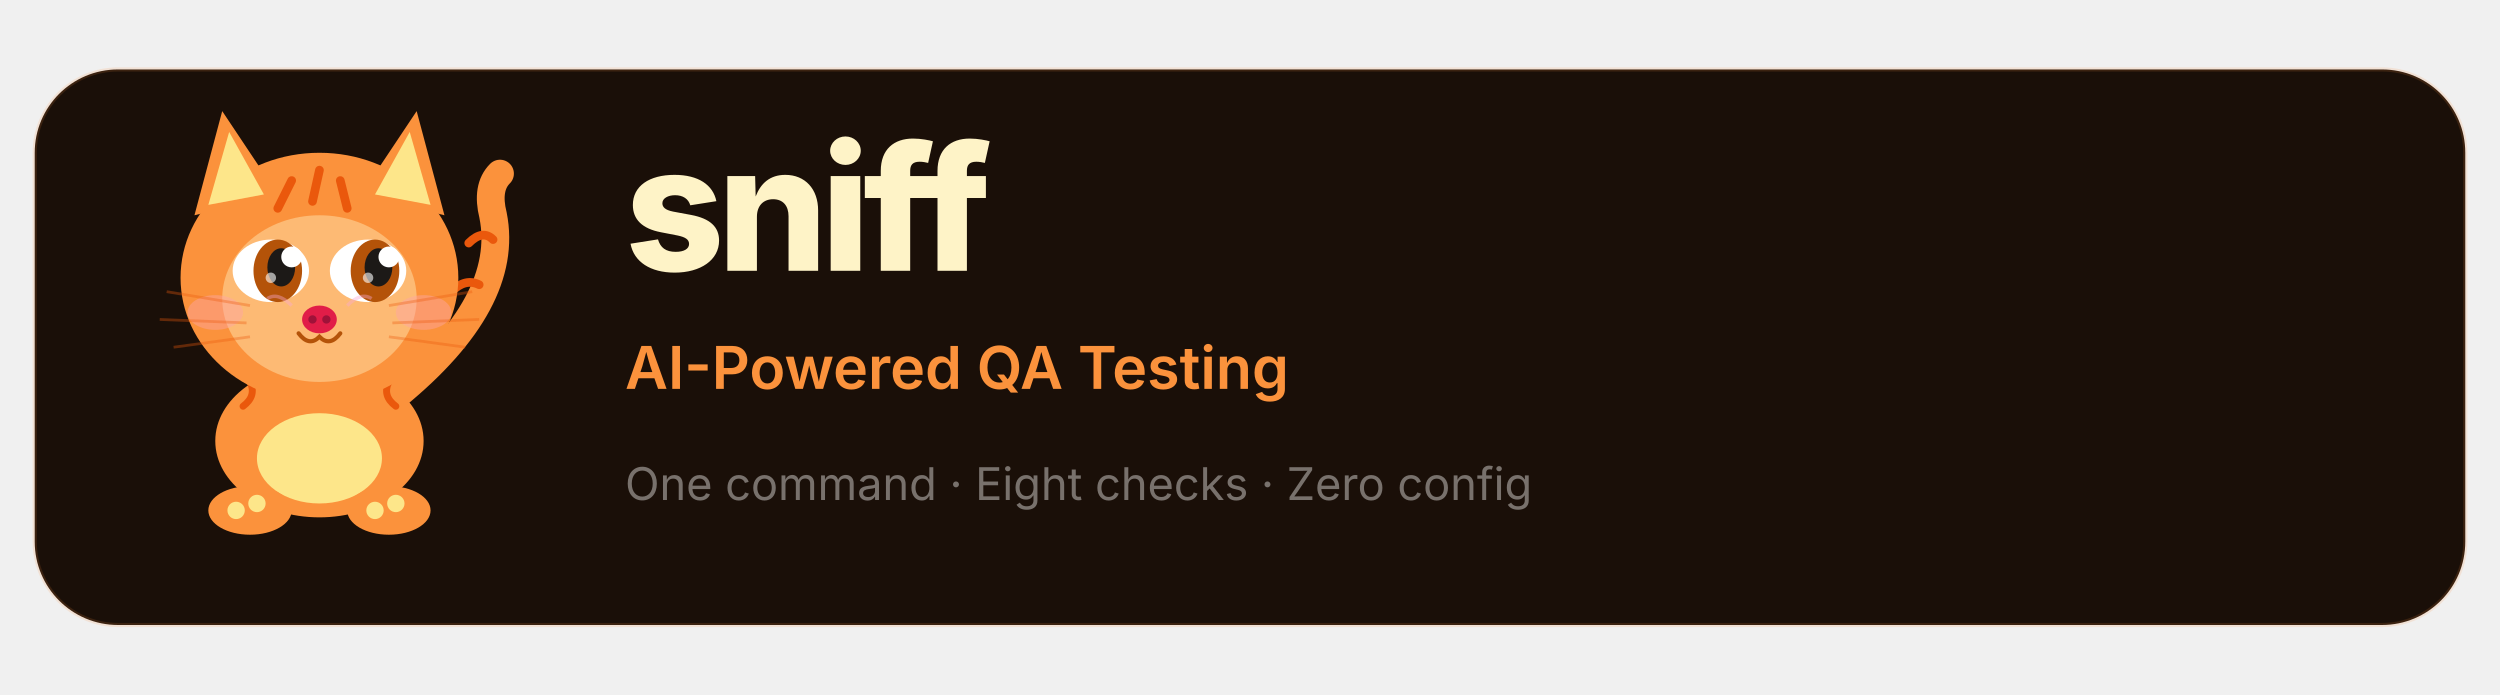
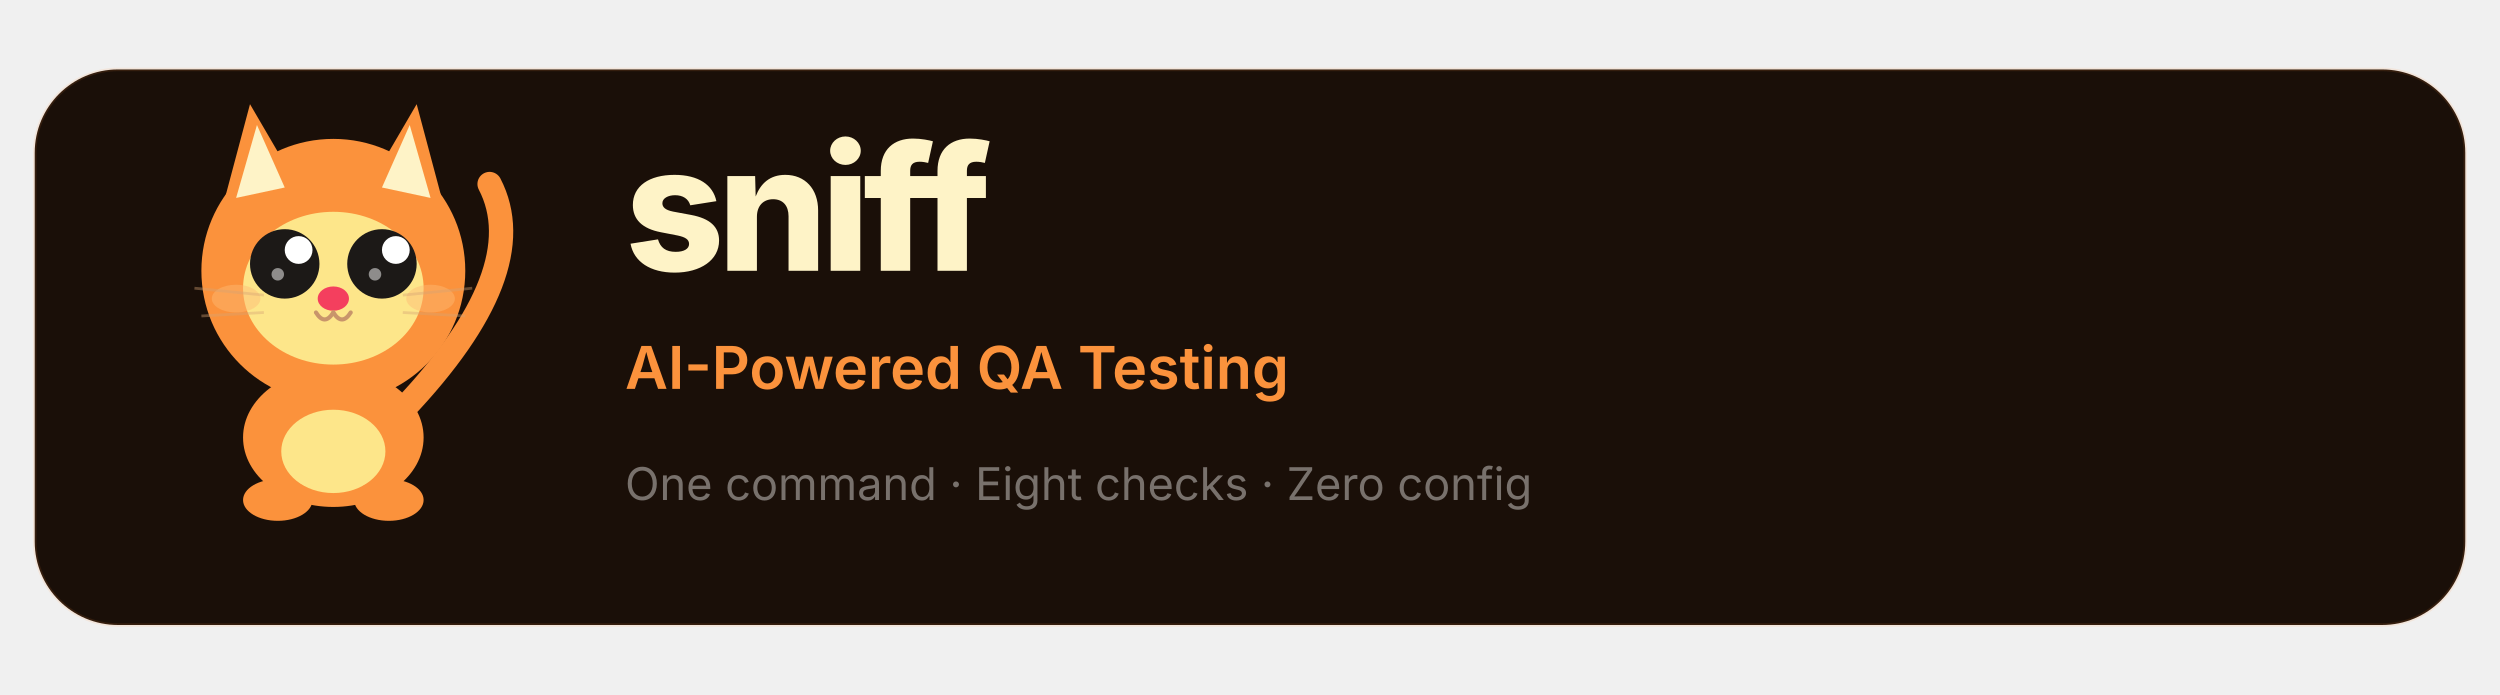
<svg xmlns="http://www.w3.org/2000/svg" viewBox="0 0 720 200" fill="none">
  <style>
-     @keyframes bob { 0%,100% { transform: translateY(0) rotate(0deg); } 25% { transform: translateY(-3px) rotate(-1deg); } 75% { transform: translateY(-3px) rotate(1deg); } 50% { transform: translateY(-6px) rotate(0deg); } }
-     @keyframes blink { 0%,40%,44%,100% { ry: 9; } 42% { ry: 1; } }
-     @keyframes sniffNose { 0%,100% { transform: translateY(0) scale(1); } 20% { transform: translateY(1px) scale(1.15); } 40% { transform: translateY(-1px) scale(0.9); } 60% { transform: translateY(1px) scale(1.1); } }
-     @keyframes tailSwish { 0%,100% { transform: rotate(0deg); } 30% { transform: rotate(8deg); } 60% { transform: rotate(-5deg); } }
-     @keyframes earTwitch { 0%,90%,100% { transform: rotate(0deg); } 93% { transform: rotate(-5deg); } 96% { transform: rotate(3deg); } }
-     .cat { animation: bob 3s ease-in-out infinite; }
-     .eye-l, .eye-r { animation: blink 5s ease-in-out infinite; }
-     .eye-r { animation-delay: 0.15s; }
-     .nose-g { animation: sniffNose 1.5s ease-in-out infinite; transform-origin: 50px 62px; }
-     .tail { animation: tailSwish 2s ease-in-out infinite; transform-origin: 72px 82px; }
-     .ear-r { animation: earTwitch 4s ease-in-out infinite; transform-origin: 68px 20px; }
+     @keyframes bob { 0%,100% { transform: translateY(0); } 50% { transform: translateY(-5px); } }
+     @keyframes blink { 0%,38%,42%,100% { ry: 10; } 40% { ry: 1; } }
+     @keyframes sniff { 0%,100% { transform: scale(1); } 30% { transform: scale(1.12); } 60% { transform: scale(0.92); } }
+     .cat { animation: bob 2.8s ease-in-out infinite; }
+     .eye-l, .eye-r { animation: blink 4.5s ease-in-out infinite; }
+     .eye-r { animation-delay: 0.1s; }
+     .nose { animation: sniff 1.4s ease-in-out infinite; transform-origin: 50px 58px; }
  </style>
-   <rect x="10" y="20" width="700" height="160" rx="24" fill="#1a0f08" stroke="#fb923c" stroke-width="1.2" stroke-opacity="0.15" />
-   <g class="cat" transform="translate(42, 32)">
-     <g class="tail">
-       <path d="M 72 82 Q 105 55 100 30 Q 98 22 102 18" stroke="#fb923c" stroke-width="8" fill="none" stroke-linecap="round" />
-       <path d="M 88 52 Q 92 48 96 50" stroke="#ea580c" stroke-width="2.5" fill="none" stroke-linecap="round" />
-       <path d="M 93 38 Q 97 34 100 37" stroke="#ea580c" stroke-width="2.5" fill="none" stroke-linecap="round" />
+   <rect x="10" y="20" width="700" height="160" rx="24" fill="#1a0f08" stroke="#fb923c" stroke-width="1" stroke-opacity="0.12" />
+   <g class="cat" transform="translate(46, 28)">
+     <path d="M 70 90 Q 108 50 95 25" stroke="#fb923c" stroke-width="7" fill="none" stroke-linecap="round" />
+     <ellipse cx="50" cy="98" rx="26" ry="20" fill="#fb923c" />
+     <ellipse cx="50" cy="102" rx="15" ry="12" fill="#fde68a" />
+     <circle cx="50" cy="50" r="38" fill="#fb923c" />
+     <ellipse cx="50" cy="55" rx="26" ry="22" fill="#fde68a" />
+     <polygon points="18,32 26,2 40,26" fill="#fb923c" />
+     <polygon points="60,26 74,2 82,32" fill="#fb923c" />
+     <polygon points="22,29 28,8 36,26" fill="#fef3c7" />
+     <polygon points="64,26 72,8 78,29" fill="#fef3c7" />
+     <ellipse class="eye-l" cx="36" cy="48" rx="10" ry="10" fill="#1c1917" />
+     <ellipse class="eye-r" cx="64" cy="48" rx="10" ry="10" fill="#1c1917" />
+     <circle cx="40" cy="44" r="4" fill="white" />
+     <circle cx="68" cy="44" r="4" fill="white" />
+     <circle cx="34" cy="51" r="1.8" fill="white" opacity="0.5" />
+     <circle cx="62" cy="51" r="1.8" fill="white" opacity="0.5" />
+     <ellipse cx="22" cy="58" rx="7" ry="4" fill="#fdba74" opacity="0.45" />
+     <ellipse cx="78" cy="58" rx="7" ry="4" fill="#fdba74" opacity="0.45" />
+     <g class="nose">
+       <ellipse cx="50" cy="58" rx="4.5" ry="3.5" fill="#f43f5e" />
    </g>
-     <ellipse cx="50" cy="95" rx="30" ry="22" fill="#fb923c" />
-     <ellipse cx="50" cy="100" rx="18" ry="13" fill="#fde68a" />
-     <path d="M 28 85 Q 32 82 30 78" stroke="#ea580c" stroke-width="2" fill="none" stroke-linecap="round" />
-     <path d="M 72 85 Q 68 82 70 78" stroke="#ea580c" stroke-width="2" fill="none" stroke-linecap="round" />
-     <ellipse cx="50" cy="48" rx="40" ry="36" fill="#fb923c" />
-     <ellipse cx="50" cy="54" rx="28" ry="24" fill="#fdba74" />
-     <g>
-       <polygon points="14,30 22,0 38,24" fill="#fb923c" />
-       <polygon points="18,27 24,6 34,24" fill="#fde68a" />
-     </g>
-     <g class="ear-r">
-       <polygon points="62,24 78,0 86,30" fill="#fb923c" />
-       <polygon points="66,24 76,6 82,27" fill="#fde68a" />
-     </g>
-     <path d="M 38 28 L 42 20" stroke="#ea580c" stroke-width="2.5" stroke-linecap="round" />
-     <path d="M 48 26 L 50 17" stroke="#ea580c" stroke-width="2.5" stroke-linecap="round" />
-     <path d="M 58 28 L 56 20" stroke="#ea580c" stroke-width="2.5" stroke-linecap="round" />
-     <ellipse cx="36" cy="46" rx="11" ry="9" fill="white" />
-     <ellipse cx="64" cy="46" rx="11" ry="9" fill="white" />
-     <ellipse class="eye-l" cx="38" cy="46" rx="7" ry="9" fill="#b45309" />
-     <ellipse class="eye-r" cx="66" cy="46" rx="7" ry="9" fill="#b45309" />
-     <ellipse cx="39" cy="45" rx="4" ry="5.5" fill="#1c1917" />
-     <ellipse cx="67" cy="45" rx="4" ry="5.5" fill="#1c1917" />
-     <circle cx="42" cy="42" r="3" fill="white" />
-     <circle cx="70" cy="42" r="3" fill="white" />
-     <circle cx="36" cy="48" r="1.5" fill="white" opacity="0.6" />
-     <circle cx="64" cy="48" r="1.5" fill="white" opacity="0.6" />
-     <ellipse cx="20" cy="58" rx="8" ry="5" fill="#fca5a5" opacity="0.45" />
-     <ellipse cx="80" cy="58" rx="8" ry="5" fill="#fca5a5" opacity="0.45" />
-     <g class="nose-g">
-       <ellipse cx="50" cy="60" rx="5" ry="4" fill="#e11d48" />
-       <circle cx="48" cy="60" r="1.2" fill="#9f1239" />
-       <circle cx="52" cy="60" r="1.2" fill="#9f1239" />
-     </g>
-     <path d="M 42 56 Q 38 52 35 54" stroke="#f9a8d4" stroke-width="1" fill="none" opacity="0.4" />
-     <path d="M 58 56 Q 62 52 65 54" stroke="#f9a8d4" stroke-width="1" fill="none" opacity="0.4" />
-     <path d="M 44 64 Q 47 68 50 65 Q 53 68 56 64" stroke="#b45309" stroke-width="1.2" fill="none" stroke-linecap="round" />
-     <line x1="6" y1="52" x2="30" y2="56" stroke="#ea580c" stroke-width="0.8" opacity="0.35" />
-     <line x1="4" y1="60" x2="29" y2="61" stroke="#ea580c" stroke-width="0.8" opacity="0.35" />
-     <line x1="8" y1="68" x2="30" y2="65" stroke="#ea580c" stroke-width="0.8" opacity="0.35" />
-     <line x1="70" y1="56" x2="94" y2="52" stroke="#ea580c" stroke-width="0.8" opacity="0.35" />
-     <line x1="71" y1="61" x2="96" y2="60" stroke="#ea580c" stroke-width="0.8" opacity="0.35" />
-     <line x1="70" y1="65" x2="92" y2="68" stroke="#ea580c" stroke-width="0.8" opacity="0.35" />
-     <ellipse cx="30" cy="115" rx="12" ry="7" fill="#fb923c" />
-     <ellipse cx="70" cy="115" rx="12" ry="7" fill="#fb923c" />
-     <circle cx="26" cy="115" r="2.5" fill="#fde68a" />
-     <circle cx="32" cy="113" r="2.5" fill="#fde68a" />
-     <circle cx="66" cy="115" r="2.5" fill="#fde68a" />
-     <circle cx="72" cy="113" r="2.5" fill="#fde68a" />
+     <path d="M 45 62 Q 47.5 66 50 62" stroke="#c8956b" stroke-width="1.2" fill="none" stroke-linecap="round" />
+     <path d="M 50 62 Q 52.5 66 55 62" stroke="#c8956b" stroke-width="1.2" fill="none" stroke-linecap="round" />
+     <line x1="10" y1="55" x2="30" y2="57" stroke="#d4a373" stroke-width="0.8" opacity="0.4" />
+     <line x1="12" y1="63" x2="30" y2="62" stroke="#d4a373" stroke-width="0.8" opacity="0.4" />
+     <line x1="70" y1="57" x2="90" y2="55" stroke="#d4a373" stroke-width="0.8" opacity="0.4" />
+     <line x1="70" y1="62" x2="88" y2="63" stroke="#d4a373" stroke-width="0.8" opacity="0.4" />
+     <ellipse cx="34" cy="116" rx="10" ry="6" fill="#fb923c" />
+     <ellipse cx="66" cy="116" rx="10" ry="6" fill="#fb923c" />
  </g>
  <text x="180" y="78" font-family="system-ui, -apple-system, sans-serif" font-size="50" font-weight="800" fill="#fef3c7" letter-spacing="-2">sniff</text>
  <text x="180" y="112" font-family="system-ui, -apple-system, sans-serif" font-size="17" fill="#fb923c" font-weight="600">AI-Powered QA Testing</text>
  <text x="180" y="144" font-family="system-ui, -apple-system, sans-serif" font-size="13" fill="#78716c">One command · Eight checks · Zero config</text>
</svg>
